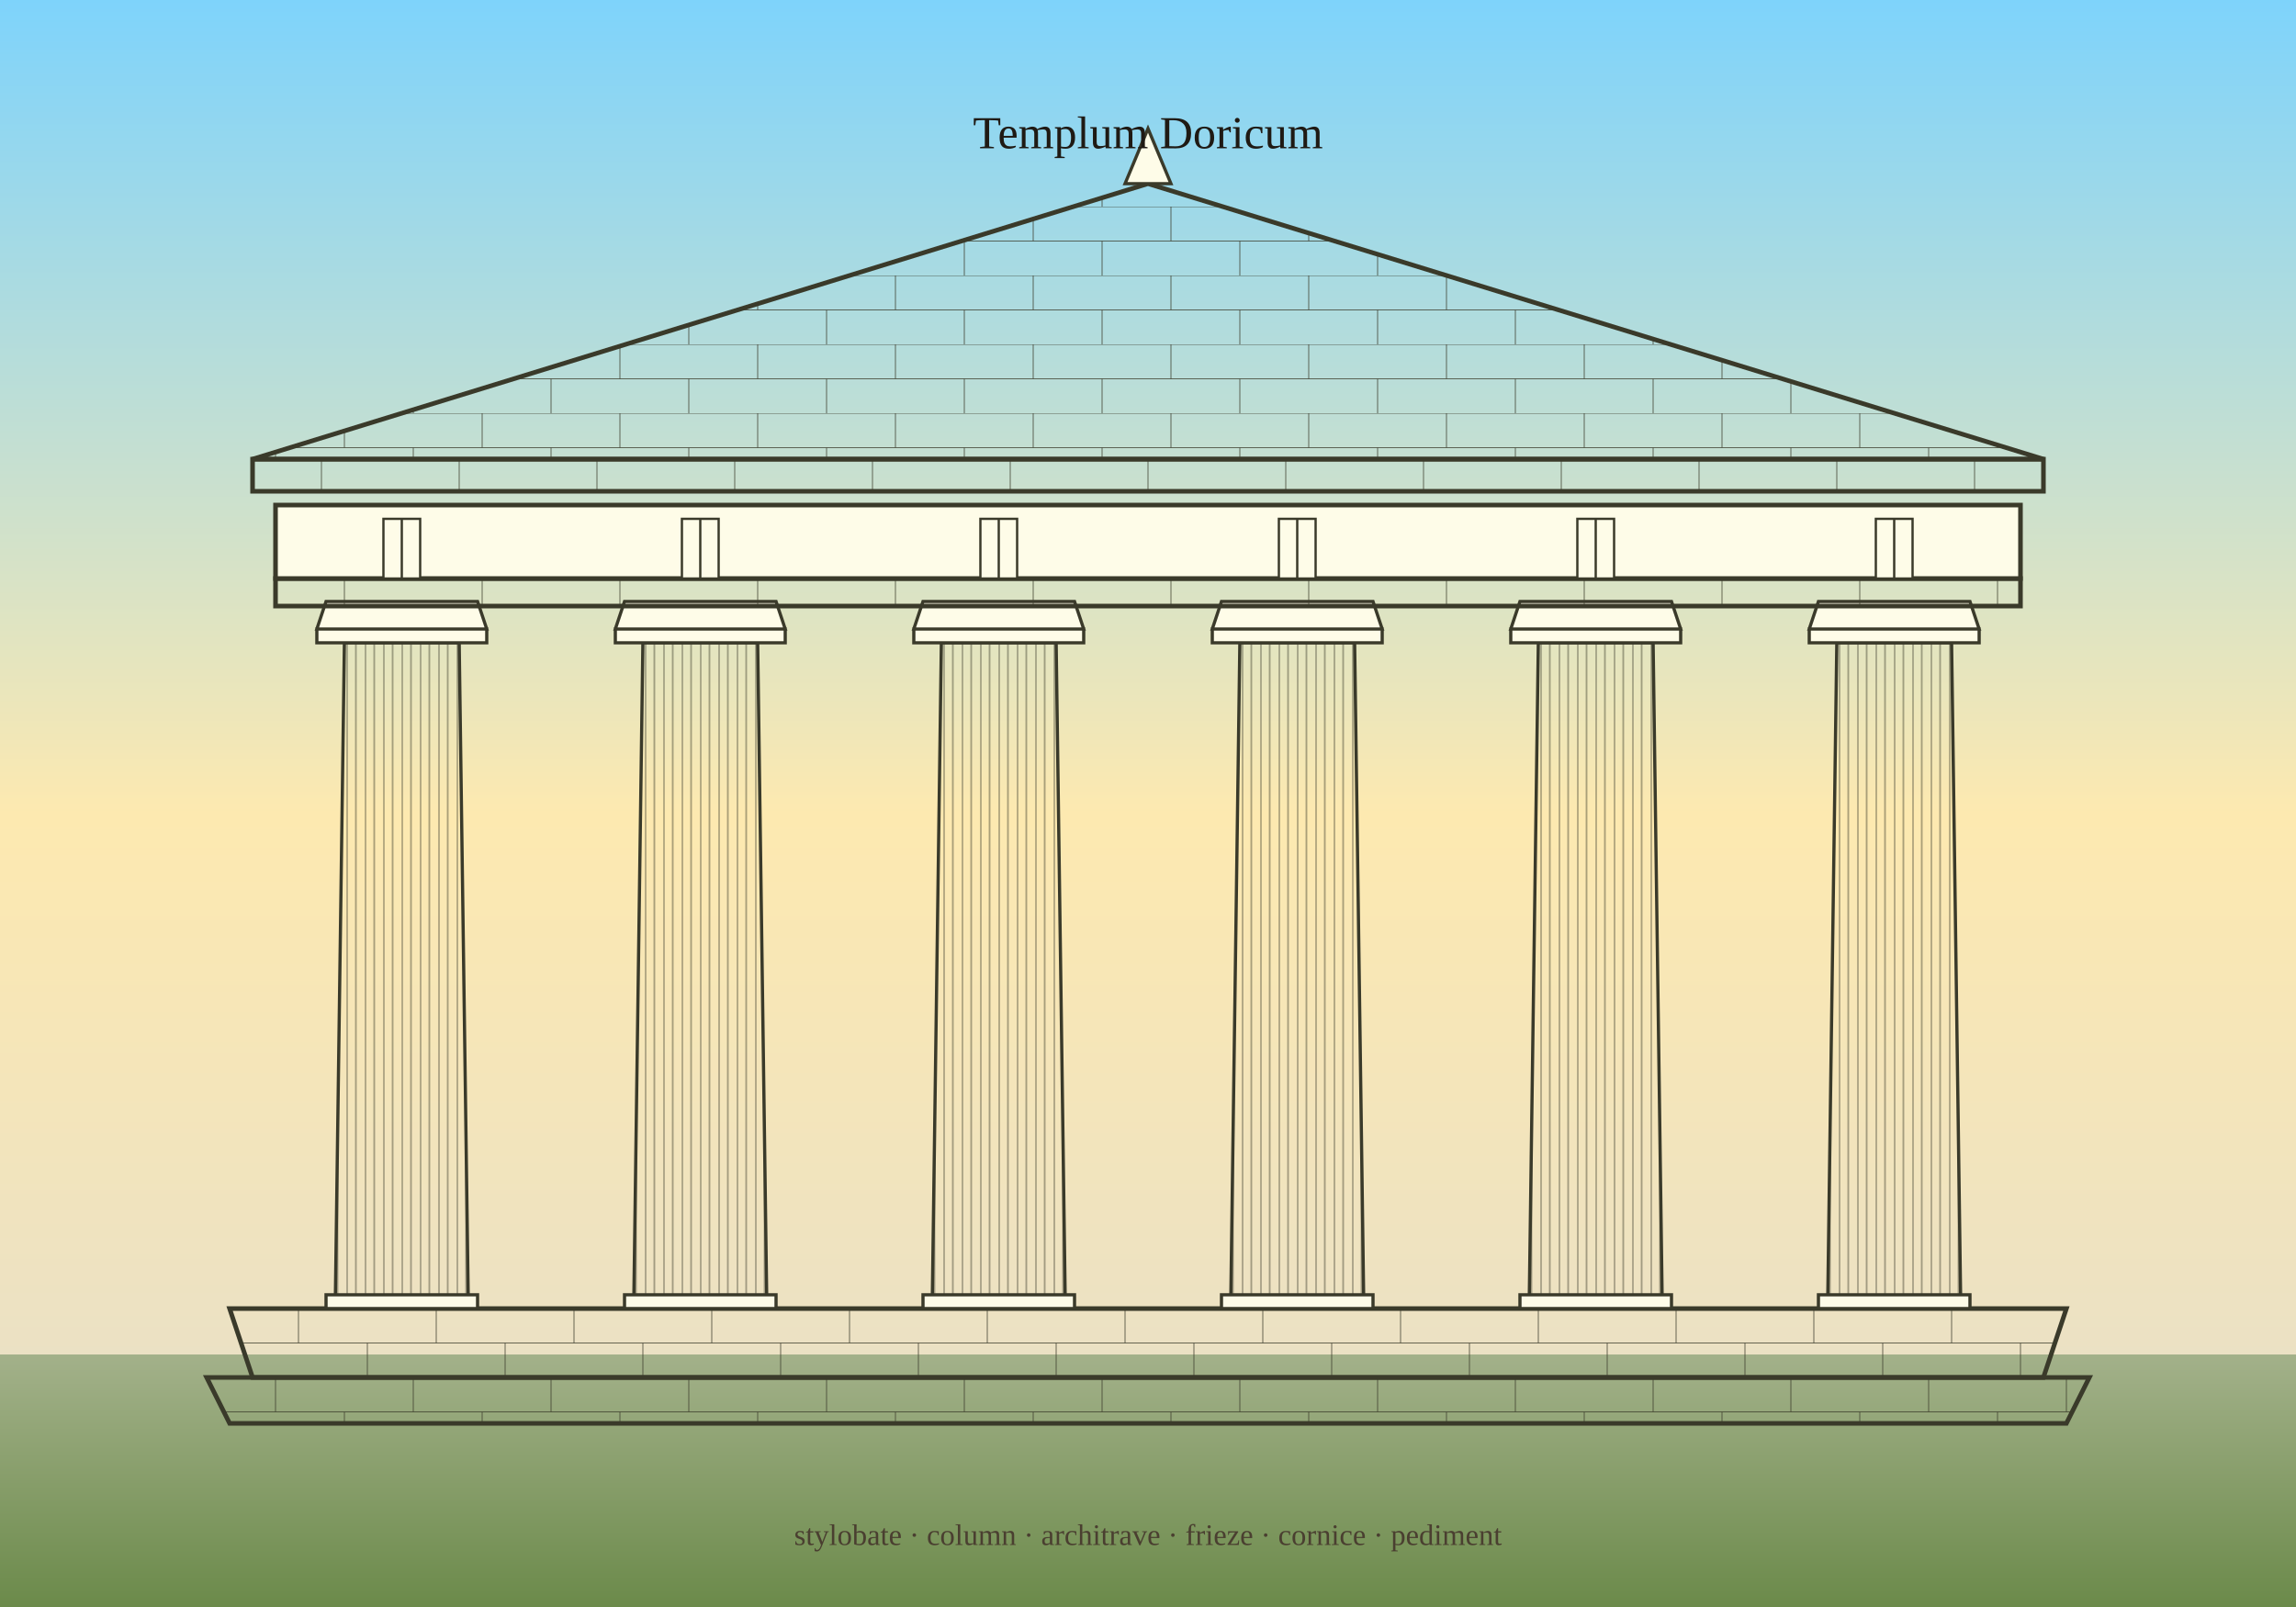
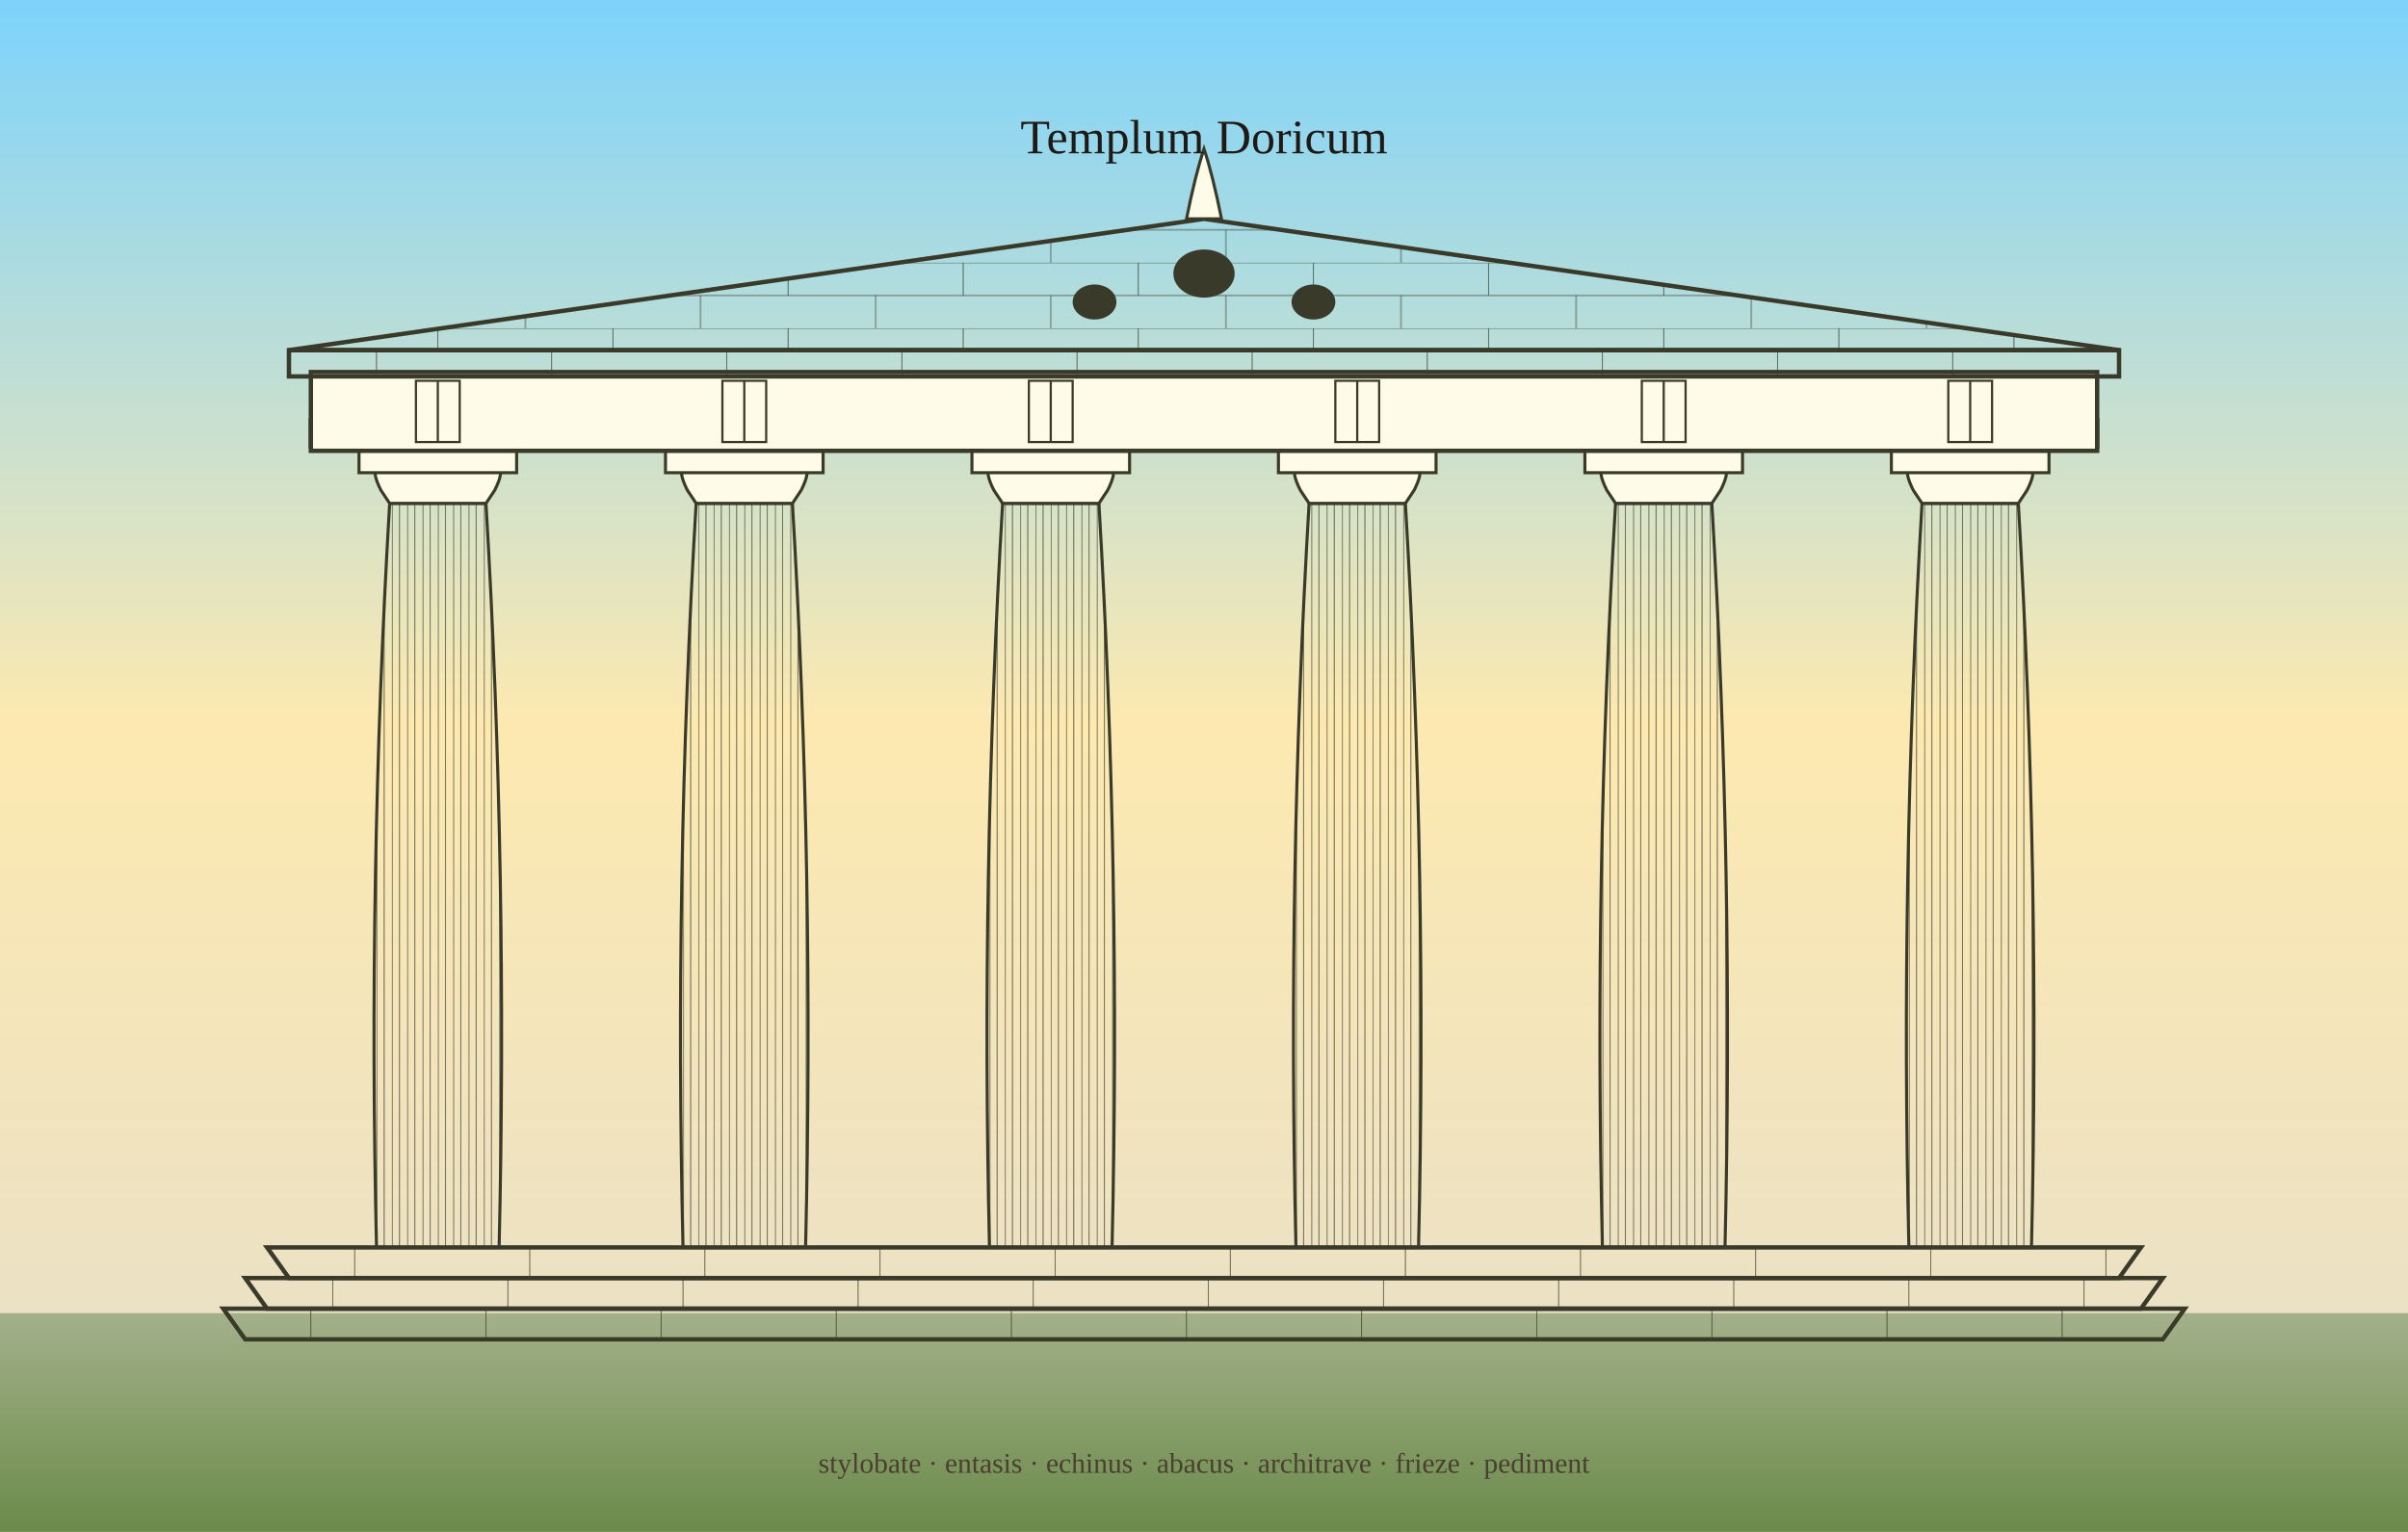
- <svg xmlns="http://www.w3.org/2000/svg" viewBox="0 0 1000 700" width="1000" height="700" role="img" aria-label="Glyph chart" aria-describedby="glyph-desc">
+ <svg xmlns="http://www.w3.org/2000/svg" viewBox="0 0 1100 700" width="1100" height="700" role="img" aria-label="Glyph chart" aria-describedby="glyph-desc">
  <defs>
    <linearGradient id="g-sky" x1="0%" y1="0%" x2="0%" y2="100%">
      <stop offset="0%" stop-color="#7dd3fc" stop-opacity="1" />
-       <stop offset="60%" stop-color="#fde9b0" stop-opacity="1" />
+       <stop offset="55%" stop-color="#fde9b0" stop-opacity="1" />
      <stop offset="100%" stop-color="#ebe1c4" stop-opacity="1" />
    </linearGradient>
    <linearGradient id="g-ground" x1="0%" y1="0%" x2="0%" y2="100%">
      <stop offset="0%" stop-color="#a3b18a" stop-opacity="1" />
      <stop offset="100%" stop-color="#6b8a4a" stop-opacity="1" />
    </linearGradient>
-     <pattern id="p-flute" width="8" height="8" patternUnits="userSpaceOnUse">
+     <pattern id="p-flute" width="7" height="8" patternUnits="userSpaceOnUse">
      <line x1="0" y1="0" x2="0" y2="8" stroke="#3a3a2a" stroke-width="0.5" />
-       <line x1="4" y1="0" x2="4" y2="8" stroke="#3a3a2a" stroke-width="0.3" />
+       <line x1="3.5" y1="0" x2="3.5" y2="8" stroke="#3a3a2a" stroke-width="0.3" />
    </pattern>
-     <pattern id="p-marble" width="60" height="30" patternUnits="userSpaceOnUse">
-       <line x1="0" y1="0" x2="60" y2="0" stroke="#3a3a2a" stroke-width="0.3" />
-       <line x1="0" y1="15" x2="60" y2="15" stroke="#3a3a2a" stroke-width="0.3" />
-       <line x1="30" y1="0" x2="30" y2="15" stroke="#3a3a2a" stroke-width="0.3" />
+     <pattern id="p-marble" width="80" height="30" patternUnits="userSpaceOnUse">
+       <line x1="0" y1="0" x2="80" y2="0" stroke="#3a3a2a" stroke-width="0.3" />
+       <line x1="0" y1="15" x2="80" y2="15" stroke="#3a3a2a" stroke-width="0.3" />
+       <line x1="40" y1="0" x2="40" y2="15" stroke="#3a3a2a" stroke-width="0.3" />
      <line x1="0" y1="15" x2="0" y2="30" stroke="#3a3a2a" stroke-width="0.3" />
-       <line x1="60" y1="15" x2="60" y2="30" stroke="#3a3a2a" stroke-width="0.3" />
+       <line x1="80" y1="15" x2="80" y2="30" stroke="#3a3a2a" stroke-width="0.3" />
    </pattern>
  </defs>
-   <rect x="0" y="0" width="1000" height="700" fill="transparent" />
-   <rect x="0" y="0" width="1000" height="700" fill="#f5edd9" />
+   <rect x="0" y="0" width="1100" height="700" fill="transparent" />
+   <rect x="0" y="0" width="1100" height="700" fill="#f5edd9" />
  <g transform="translate(0.000, 0.000)">
-     <path d="M 0 0 L 1000 0 L 1000 590 L 0 590 Z" fill="url(#g-sky)" stroke="none" />
+     <path d="M 0 0 L 1100 0 L 1100 600 L 0 600 Z" fill="url(#g-sky)" stroke="none" />
  </g>
-   <g transform="translate(0.000, 590.000)">
-     <path d="M 0 0 L 1000 0 L 1000 110 L 0 110 Z" fill="url(#g-ground)" stroke="none" />
+   <g transform="translate(0.000, 600.000)">
+     <path d="M 0 0 L 1100 0 L 1100 100 L 0 100 Z" fill="url(#g-ground)" stroke="none" />
  </g>
-   <g transform="translate(100.000, 570.000)">
-     <path d="M 0 0 L 800 0 L 790 30 L 10 30 Z" fill="url(#p-marble)" stroke="#3a3a2a" stroke-width="2" />
+   <g transform="translate(122.000, 570.000)">
+     <path d="M 0 0 L 856 0 L 846 14 L 10 14 Z" fill="url(#p-marble)" stroke="#3a3a2a" stroke-width="2" />
  </g>
-   <g transform="translate(90.000, 600.000)">
-     <path d="M 0 0 L 820 0 L 810 20 L 10 20 Z" fill="url(#p-marble)" stroke="#3a3a2a" stroke-width="2" />
+   <g transform="translate(112.000, 584.000)">
+     <path d="M 0 0 L 876 0 L 866 14 L 10 14 Z" fill="url(#p-marble)" stroke="#3a3a2a" stroke-width="2" />
  </g>
-   <g transform="translate(175.000, 280.000)">
-     <path d="M -25 0 L 25 0 L 29 290 L -29 290 Z" fill="url(#p-flute)" stroke="#3a3a2a" stroke-width="1.4" />
+   <g transform="translate(102.000, 598.000)">
+     <path d="M 0 0 L 896 0 L 886 14 L 10 14 Z" fill="url(#p-marble)" stroke="#3a3a2a" stroke-width="2" />
  </g>
-   <g transform="translate(175.000, 262.000)">
-     <path d="M -33 0 L 33 0 L 37 12 L -37 12 Z M -37 12 L 37 12 L 37 18 L -37 18 Z" fill="#fefce8" stroke="#3a3a2a" stroke-width="1.4" />
+   <g transform="translate(200.000, 230.000)">
+     <path d="M -22 0 L 22 0 Q 32 170, 28 340 L -28 340 Q -32 170, -22 0 Z" fill="url(#p-flute)" stroke="#3a3a2a" stroke-width="1.4" />
  </g>
-   <g transform="translate(175.000, 564.000)">
-     <path d="M -33 0 L 33 0 L 33 6 L -33 6 Z" fill="#fefce8" stroke="#3a3a2a" stroke-width="1.4" />
+   <g transform="translate(200.000, 216.000)">
+     <path d="M -22 14 L -26 8 Q -30 0, -28 -2 L 28 -2 Q 30 0, 26 8 L 22 14 Z" fill="#fefce8" stroke="#3a3a2a" stroke-width="1.4" />
  </g>
-   <g transform="translate(305.000, 280.000)">
-     <path d="M -25 0 L 25 0 L 29 290 L -29 290 Z" fill="url(#p-flute)" stroke="#3a3a2a" stroke-width="1.4" />
+   <g transform="translate(200.000, 204.000)">
+     <path d="M -36 0 L 36 0 L 36 12 L -36 12 Z" fill="#fefce8" stroke="#3a3a2a" stroke-width="1.4" />
  </g>
-   <g transform="translate(305.000, 262.000)">
-     <path d="M -33 0 L 33 0 L 37 12 L -37 12 Z M -37 12 L 37 12 L 37 18 L -37 18 Z" fill="#fefce8" stroke="#3a3a2a" stroke-width="1.4" />
+   <g transform="translate(340.000, 230.000)">
+     <path d="M -22 0 L 22 0 Q 32 170, 28 340 L -28 340 Q -32 170, -22 0 Z" fill="url(#p-flute)" stroke="#3a3a2a" stroke-width="1.4" />
  </g>
-   <g transform="translate(305.000, 564.000)">
-     <path d="M -33 0 L 33 0 L 33 6 L -33 6 Z" fill="#fefce8" stroke="#3a3a2a" stroke-width="1.4" />
+   <g transform="translate(340.000, 216.000)">
+     <path d="M -22 14 L -26 8 Q -30 0, -28 -2 L 28 -2 Q 30 0, 26 8 L 22 14 Z" fill="#fefce8" stroke="#3a3a2a" stroke-width="1.4" />
  </g>
-   <g transform="translate(435.000, 280.000)">
-     <path d="M -25 0 L 25 0 L 29 290 L -29 290 Z" fill="url(#p-flute)" stroke="#3a3a2a" stroke-width="1.4" />
+   <g transform="translate(340.000, 204.000)">
+     <path d="M -36 0 L 36 0 L 36 12 L -36 12 Z" fill="#fefce8" stroke="#3a3a2a" stroke-width="1.4" />
  </g>
-   <g transform="translate(435.000, 262.000)">
-     <path d="M -33 0 L 33 0 L 37 12 L -37 12 Z M -37 12 L 37 12 L 37 18 L -37 18 Z" fill="#fefce8" stroke="#3a3a2a" stroke-width="1.4" />
+   <g transform="translate(480.000, 230.000)">
+     <path d="M -22 0 L 22 0 Q 32 170, 28 340 L -28 340 Q -32 170, -22 0 Z" fill="url(#p-flute)" stroke="#3a3a2a" stroke-width="1.4" />
  </g>
-   <g transform="translate(435.000, 564.000)">
-     <path d="M -33 0 L 33 0 L 33 6 L -33 6 Z" fill="#fefce8" stroke="#3a3a2a" stroke-width="1.4" />
+   <g transform="translate(480.000, 216.000)">
+     <path d="M -22 14 L -26 8 Q -30 0, -28 -2 L 28 -2 Q 30 0, 26 8 L 22 14 Z" fill="#fefce8" stroke="#3a3a2a" stroke-width="1.4" />
  </g>
-   <g transform="translate(565.000, 280.000)">
-     <path d="M -25 0 L 25 0 L 29 290 L -29 290 Z" fill="url(#p-flute)" stroke="#3a3a2a" stroke-width="1.4" />
+   <g transform="translate(480.000, 204.000)">
+     <path d="M -36 0 L 36 0 L 36 12 L -36 12 Z" fill="#fefce8" stroke="#3a3a2a" stroke-width="1.4" />
  </g>
-   <g transform="translate(565.000, 262.000)">
-     <path d="M -33 0 L 33 0 L 37 12 L -37 12 Z M -37 12 L 37 12 L 37 18 L -37 18 Z" fill="#fefce8" stroke="#3a3a2a" stroke-width="1.4" />
+   <g transform="translate(620.000, 230.000)">
+     <path d="M -22 0 L 22 0 Q 32 170, 28 340 L -28 340 Q -32 170, -22 0 Z" fill="url(#p-flute)" stroke="#3a3a2a" stroke-width="1.4" />
  </g>
-   <g transform="translate(565.000, 564.000)">
-     <path d="M -33 0 L 33 0 L 33 6 L -33 6 Z" fill="#fefce8" stroke="#3a3a2a" stroke-width="1.4" />
+   <g transform="translate(620.000, 216.000)">
+     <path d="M -22 14 L -26 8 Q -30 0, -28 -2 L 28 -2 Q 30 0, 26 8 L 22 14 Z" fill="#fefce8" stroke="#3a3a2a" stroke-width="1.4" />
  </g>
-   <g transform="translate(695.000, 280.000)">
-     <path d="M -25 0 L 25 0 L 29 290 L -29 290 Z" fill="url(#p-flute)" stroke="#3a3a2a" stroke-width="1.4" />
+   <g transform="translate(620.000, 204.000)">
+     <path d="M -36 0 L 36 0 L 36 12 L -36 12 Z" fill="#fefce8" stroke="#3a3a2a" stroke-width="1.4" />
  </g>
-   <g transform="translate(695.000, 262.000)">
-     <path d="M -33 0 L 33 0 L 37 12 L -37 12 Z M -37 12 L 37 12 L 37 18 L -37 18 Z" fill="#fefce8" stroke="#3a3a2a" stroke-width="1.4" />
+   <g transform="translate(760.000, 230.000)">
+     <path d="M -22 0 L 22 0 Q 32 170, 28 340 L -28 340 Q -32 170, -22 0 Z" fill="url(#p-flute)" stroke="#3a3a2a" stroke-width="1.4" />
  </g>
-   <g transform="translate(695.000, 564.000)">
-     <path d="M -33 0 L 33 0 L 33 6 L -33 6 Z" fill="#fefce8" stroke="#3a3a2a" stroke-width="1.4" />
+   <g transform="translate(760.000, 216.000)">
+     <path d="M -22 14 L -26 8 Q -30 0, -28 -2 L 28 -2 Q 30 0, 26 8 L 22 14 Z" fill="#fefce8" stroke="#3a3a2a" stroke-width="1.4" />
  </g>
-   <g transform="translate(825.000, 280.000)">
-     <path d="M -25 0 L 25 0 L 29 290 L -29 290 Z" fill="url(#p-flute)" stroke="#3a3a2a" stroke-width="1.4" />
+   <g transform="translate(760.000, 204.000)">
+     <path d="M -36 0 L 36 0 L 36 12 L -36 12 Z" fill="#fefce8" stroke="#3a3a2a" stroke-width="1.4" />
  </g>
-   <g transform="translate(825.000, 262.000)">
-     <path d="M -33 0 L 33 0 L 37 12 L -37 12 Z M -37 12 L 37 12 L 37 18 L -37 18 Z" fill="#fefce8" stroke="#3a3a2a" stroke-width="1.4" />
+   <g transform="translate(900.000, 230.000)">
+     <path d="M -22 0 L 22 0 Q 32 170, 28 340 L -28 340 Q -32 170, -22 0 Z" fill="url(#p-flute)" stroke="#3a3a2a" stroke-width="1.4" />
  </g>
-   <g transform="translate(825.000, 564.000)">
-     <path d="M -33 0 L 33 0 L 33 6 L -33 6 Z" fill="#fefce8" stroke="#3a3a2a" stroke-width="1.4" />
+   <g transform="translate(900.000, 216.000)">
+     <path d="M -22 14 L -26 8 Q -30 0, -28 -2 L 28 -2 Q 30 0, 26 8 L 22 14 Z" fill="#fefce8" stroke="#3a3a2a" stroke-width="1.4" />
  </g>
-   <g transform="translate(120.000, 252.000)">
-     <path d="M 0 0 L 760 0 L 760 12 L 0 12 Z" fill="url(#p-marble)" stroke="#3a3a2a" stroke-width="2" />
+   <g transform="translate(900.000, 204.000)">
+     <path d="M -36 0 L 36 0 L 36 12 L -36 12 Z" fill="#fefce8" stroke="#3a3a2a" stroke-width="1.4" />
  </g>
-   <g transform="translate(120.000, 220.000)">
-     <path d="M 0 0 L 760 0 L 760 32 L 0 32 Z" fill="#fefce8" stroke="#3a3a2a" stroke-width="2" />
+   <g transform="translate(142.000, 192.000)">
+     <path d="M 0 0 L 816 0 L 816 12 L 0 12 Z" fill="url(#p-marble)" stroke="#3a3a2a" stroke-width="2" />
  </g>
-   <g transform="translate(167.000, 226.000)">
-     <path d="M 0 0 L 16 0 L 16 26 L 0 26 Z" fill="#fefce8" stroke="#3a3a2a" stroke-width="1" />
+   <g transform="translate(142.000, 170.000)">
+     <path d="M 0 0 L 816 0 L 816 36 L 0 36 Z" fill="#fefce8" stroke="#3a3a2a" stroke-width="2" />
  </g>
-   <g transform="translate(175.000, 226.000)">
-     <polyline points="0,0 0,26" fill="none" stroke="#3a3a2a" stroke-width="1" />
+   <g transform="translate(190.000, 174.000)">
+     <path d="M 0 0 L 20 0 L 20 28 L 0 28 Z" fill="#fefce8" stroke="#3a3a2a" stroke-width="1" />
  </g>
-   <g transform="translate(297.000, 226.000)">
-     <path d="M 0 0 L 16 0 L 16 26 L 0 26 Z" fill="#fefce8" stroke="#3a3a2a" stroke-width="1" />
+   <g transform="translate(200.000, 174.000)">
+     <polyline points="0,0 0,28" fill="none" stroke="#3a3a2a" stroke-width="1" />
  </g>
-   <g transform="translate(305.000, 226.000)">
-     <polyline points="0,0 0,26" fill="none" stroke="#3a3a2a" stroke-width="1" />
+   <g transform="translate(330.000, 174.000)">
+     <path d="M 0 0 L 20 0 L 20 28 L 0 28 Z" fill="#fefce8" stroke="#3a3a2a" stroke-width="1" />
  </g>
-   <g transform="translate(427.000, 226.000)">
-     <path d="M 0 0 L 16 0 L 16 26 L 0 26 Z" fill="#fefce8" stroke="#3a3a2a" stroke-width="1" />
+   <g transform="translate(340.000, 174.000)">
+     <polyline points="0,0 0,28" fill="none" stroke="#3a3a2a" stroke-width="1" />
  </g>
-   <g transform="translate(435.000, 226.000)">
-     <polyline points="0,0 0,26" fill="none" stroke="#3a3a2a" stroke-width="1" />
+   <g transform="translate(470.000, 174.000)">
+     <path d="M 0 0 L 20 0 L 20 28 L 0 28 Z" fill="#fefce8" stroke="#3a3a2a" stroke-width="1" />
  </g>
-   <g transform="translate(557.000, 226.000)">
-     <path d="M 0 0 L 16 0 L 16 26 L 0 26 Z" fill="#fefce8" stroke="#3a3a2a" stroke-width="1" />
+   <g transform="translate(480.000, 174.000)">
+     <polyline points="0,0 0,28" fill="none" stroke="#3a3a2a" stroke-width="1" />
  </g>
-   <g transform="translate(565.000, 226.000)">
-     <polyline points="0,0 0,26" fill="none" stroke="#3a3a2a" stroke-width="1" />
+   <g transform="translate(610.000, 174.000)">
+     <path d="M 0 0 L 20 0 L 20 28 L 0 28 Z" fill="#fefce8" stroke="#3a3a2a" stroke-width="1" />
  </g>
-   <g transform="translate(687.000, 226.000)">
-     <path d="M 0 0 L 16 0 L 16 26 L 0 26 Z" fill="#fefce8" stroke="#3a3a2a" stroke-width="1" />
+   <g transform="translate(620.000, 174.000)">
+     <polyline points="0,0 0,28" fill="none" stroke="#3a3a2a" stroke-width="1" />
  </g>
-   <g transform="translate(695.000, 226.000)">
-     <polyline points="0,0 0,26" fill="none" stroke="#3a3a2a" stroke-width="1" />
+   <g transform="translate(750.000, 174.000)">
+     <path d="M 0 0 L 20 0 L 20 28 L 0 28 Z" fill="#fefce8" stroke="#3a3a2a" stroke-width="1" />
  </g>
-   <g transform="translate(817.000, 226.000)">
-     <path d="M 0 0 L 16 0 L 16 26 L 0 26 Z" fill="#fefce8" stroke="#3a3a2a" stroke-width="1" />
+   <g transform="translate(760.000, 174.000)">
+     <polyline points="0,0 0,28" fill="none" stroke="#3a3a2a" stroke-width="1" />
  </g>
-   <g transform="translate(825.000, 226.000)">
-     <polyline points="0,0 0,26" fill="none" stroke="#3a3a2a" stroke-width="1" />
+   <g transform="translate(890.000, 174.000)">
+     <path d="M 0 0 L 20 0 L 20 28 L 0 28 Z" fill="#fefce8" stroke="#3a3a2a" stroke-width="1" />
  </g>
-   <g transform="translate(110.000, 200.000)">
-     <path d="M 0 0 L 780 0 L 780 14 L 0 14 Z" fill="url(#p-marble)" stroke="#3a3a2a" stroke-width="2" />
+   <g transform="translate(900.000, 174.000)">
+     <polyline points="0,0 0,28" fill="none" stroke="#3a3a2a" stroke-width="1" />
+   </g>
+   <g transform="translate(132.000, 160.000)">
+     <path d="M 0 0 L 836 0 L 836 12 L 0 12 Z" fill="url(#p-marble)" stroke="#3a3a2a" stroke-width="2" />
  </g>
  <g transform="translate(0.000, 0.000)">
-     <polygon points="110,200 890,200 500,80" fill="url(#p-marble)" stroke="#3a3a2a" stroke-width="2" />
+     <polygon points="132,160 968,160 550,100" fill="url(#p-marble)" stroke="#3a3a2a" stroke-width="2" />
  </g>
-   <g transform="translate(500.000, 56.000)">
-     <polygon points="-10,24 0,0 10,24" fill="#fefce8" stroke="#3a3a2a" stroke-width="1.4" />
+   <g transform="translate(550.000, 125.000)">
+     <ellipse cx="0" cy="0" rx="14" ry="11" fill="#3a3a2a" />
  </g>
-   <g transform="translate(500.000, 60.000)">
-     <text x="0" y="0" font-size="20" fill="#1f1a14" text-anchor="middle" dominant-baseline="middle">Templum Doricum</text>
+   <g transform="translate(500.000, 138.000)">
+     <ellipse cx="0" cy="0" rx="10" ry="8" fill="#3a3a2a" />
  </g>
-   <g transform="translate(500.000, 670.000)">
-     <text x="0" y="0" font-size="13" fill="#4a3f30" text-anchor="middle" dominant-baseline="middle">stylobate · column · architrave · frieze · cornice · pediment</text>
+   <g transform="translate(600.000, 138.000)">
+     <ellipse cx="0" cy="0" rx="10" ry="8" fill="#3a3a2a" />
+   </g>
+   <g transform="translate(550.000, 80.000)">
+     <path d="M -8 20 Q -4 0, 0 -12 Q 4 0, 8 20 Z" fill="#fefce8" stroke="#3a3a2a" stroke-width="1.4" />
+   </g>
+   <g transform="translate(550.000, 65.000)">
+     <text x="0" y="0" font-size="22" fill="#1f1a14" text-anchor="middle" dominant-baseline="middle">Templum Doricum</text>
+   </g>
+   <g transform="translate(550.000, 670.000)">
+     <text x="0" y="0" font-size="13" fill="#4a3f30" text-anchor="middle" dominant-baseline="middle">stylobate · entasis · echinus · abacus · architrave · frieze · pediment</text>
  </g>
</svg>
